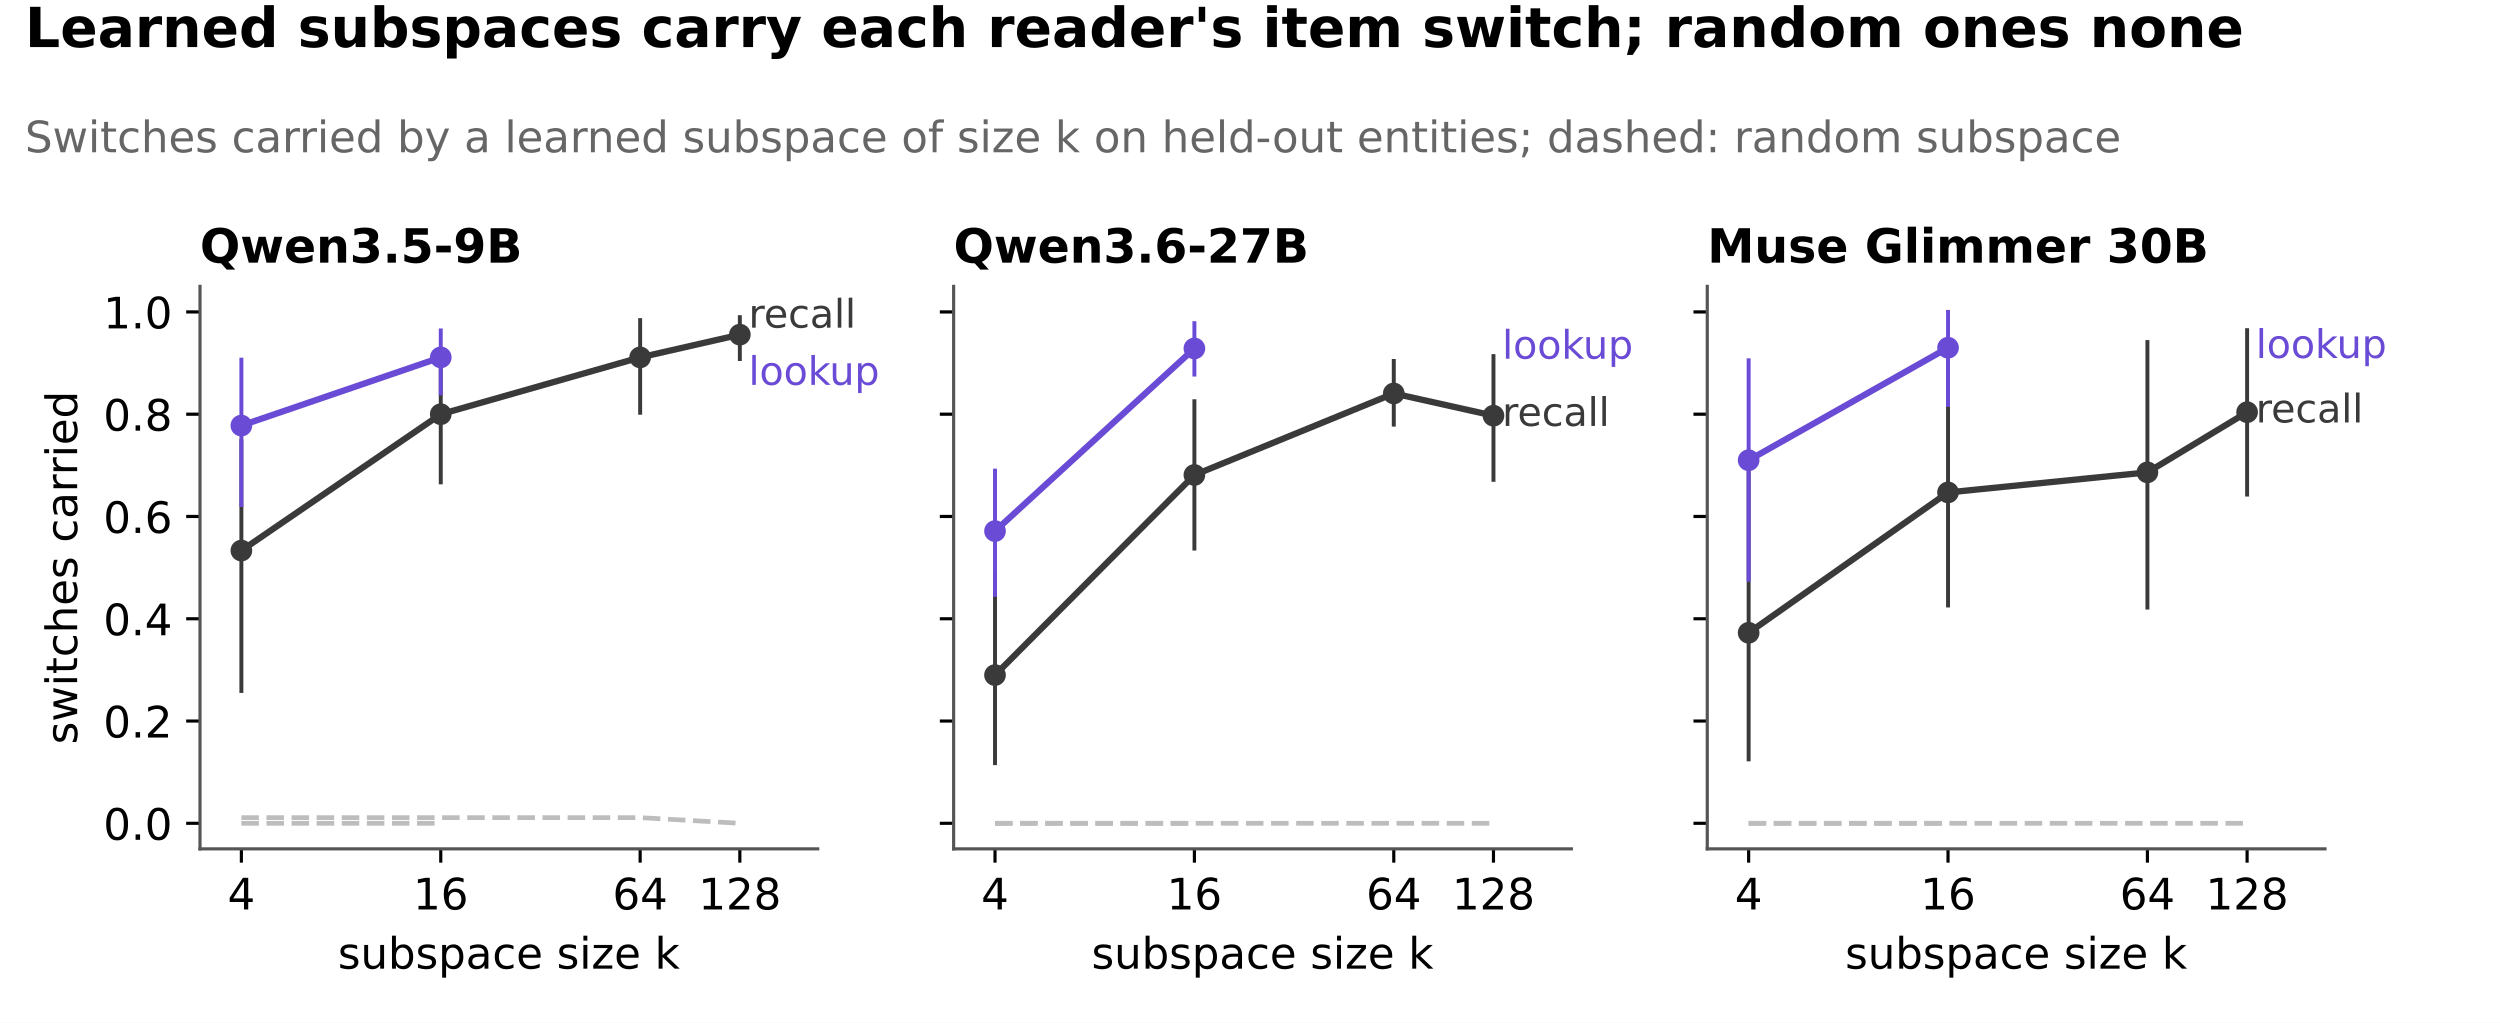
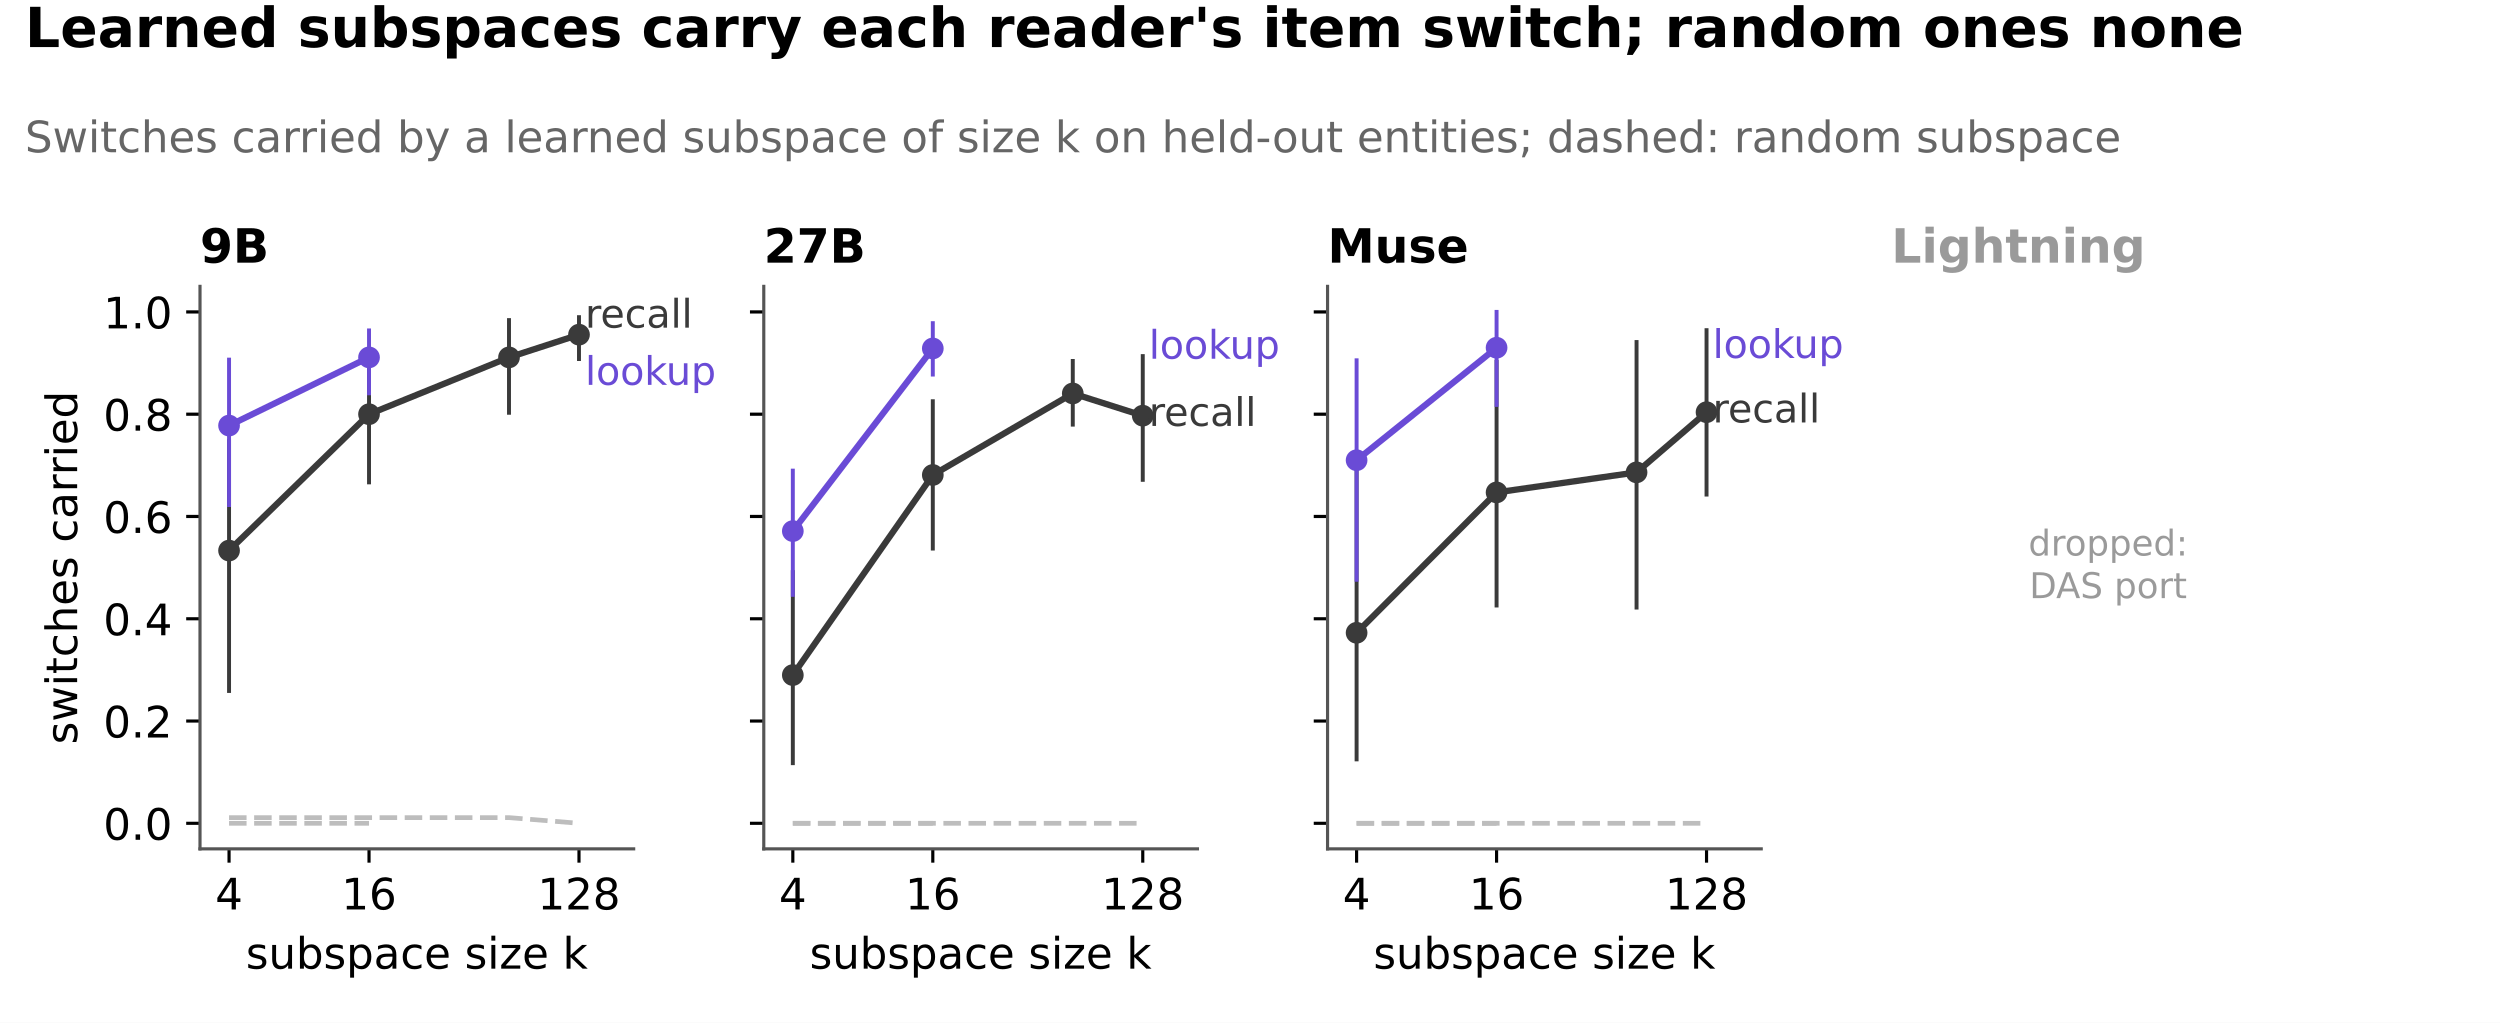
<svg xmlns="http://www.w3.org/2000/svg" xmlns:xlink="http://www.w3.org/1999/xlink" width="633.6pt" height="259.2pt" viewBox="0 0 633.6 259.2" version="1.1">
  <defs>
    <style type="text/css">*{stroke-linejoin: round; stroke-linecap: butt}</style>
  </defs>
  <g id="figure_1">
    <g id="patch_1">
      <path d="M 0 259.2  L 633.6 259.2  L 633.6 0  L 0 0  z " style="fill: #ffffff" />
    </g>
    <g id="axes_1">
      <g id="patch_2">
-         <path d="M 50.688 215.136  L 207.246 215.136  L 207.246 72.576  L 50.688 72.576  z " style="fill: #ffffff" />
+         <path d="M 50.688 215.136  L 160.598 215.136  L 160.598 72.576  L 50.688 72.576  z " style="fill: #ffffff" />
      </g>
      <g id="matplotlib.axis_1">
        <g id="xtick_1">
          <g id="line2d_1">
            <defs>
-               <path id="mfe57efb7b5" d="M 0 0  L 0 3.5  " style="stroke: #000000; stroke-width: 0.8" />
+               <path id="ma6abe48520" d="M 0 0  L 0 3.5  " style="stroke: #000000; stroke-width: 0.8" />
            </defs>
            <g>
-               <use xlink:href="#mfe57efb7b5" x="61.174" y="215.136" style="stroke: #000000; stroke-width: 0.8" />
+               <use xlink:href="#ma6abe48520" x="58.05" y="215.136" style="stroke: #000000; stroke-width: 0.8" />
            </g>
          </g>
          <g id="text_1">
-             <text style="font-size: 11px; font-family: 'DejaVu Sans'; text-anchor: middle" x="61.174" y="230.493" transform="rotate(-0 61.17433 230.4934)">4</text>
+             <text style="font-size: 11px; font-family: 'DejaVu Sans'; text-anchor: middle" x="58.05" y="230.493" transform="rotate(-0 58.04984 230.4934)">4</text>
          </g>
        </g>
        <g id="xtick_2">
          <g id="line2d_2">
            <g>
-               <use xlink:href="#mfe57efb7b5" x="111.706" y="215.136" style="stroke: #000000; stroke-width: 0.8" />
+               <use xlink:href="#ma6abe48520" x="93.525" y="215.136" style="stroke: #000000; stroke-width: 0.8" />
            </g>
          </g>
          <g id="text_2">
-             <text style="font-size: 11px; font-family: 'DejaVu Sans'; text-anchor: middle" x="111.706" y="230.493" transform="rotate(-0 111.7063 230.4934)">16</text>
+             <text style="font-size: 11px; font-family: 'DejaVu Sans'; text-anchor: middle" x="93.525" y="230.493" transform="rotate(-0 93.52536 230.4934)">16</text>
          </g>
        </g>
        <g id="xtick_3">
          <g id="line2d_3">
            <g>
-               <use xlink:href="#mfe57efb7b5" x="162.238" y="215.136" style="stroke: #000000; stroke-width: 0.8" />
+               <use xlink:href="#ma6abe48520" x="146.739" y="215.136" style="stroke: #000000; stroke-width: 0.8" />
            </g>
          </g>
          <g id="text_3">
-             <text style="font-size: 11px; font-family: 'DejaVu Sans'; text-anchor: middle" x="162.238" y="230.493" transform="rotate(-0 162.2383 230.4934)">64</text>
-           </g>
-         </g>
-         <g id="xtick_4">
-           <g id="line2d_4">
-             <g>
-               <use xlink:href="#mfe57efb7b5" x="187.504" y="215.136" style="stroke: #000000; stroke-width: 0.8" />
-             </g>
-           </g>
-           <g id="text_4">
-             <text style="font-size: 11px; font-family: 'DejaVu Sans'; text-anchor: middle" x="187.504" y="230.493" transform="rotate(-0 187.5043 230.4934)">128</text>
-           </g>
-         </g>
-         <g id="text_5">
-           <text style="font-size: 11px; font-family: 'DejaVu Sans'; text-anchor: middle" x="128.967" y="245.494" transform="rotate(-0 128.9671 245.4943)">subspace size k</text>
+             <text style="font-size: 11px; font-family: 'DejaVu Sans'; text-anchor: middle" x="146.739" y="230.493" transform="rotate(-0 146.7386 230.4934)">128</text>
+           </g>
+         </g>
+         <g id="text_4">
+           <text style="font-size: 11px; font-family: 'DejaVu Sans'; text-anchor: middle" x="105.643" y="245.494" transform="rotate(-0 105.6431 245.4943)">subspace size k</text>
        </g>
      </g>
      <g id="matplotlib.axis_2">
        <g id="ytick_1">
+           <g id="line2d_4">
+             <defs>
+               <path id="md27b719a90" d="M 0 0  L -3.5 0  " style="stroke: #000000; stroke-width: 0.8" />
+             </defs>
+             <g>
+               <use xlink:href="#md27b719a90" x="50.688" y="208.656" style="stroke: #000000; stroke-width: 0.8" />
+             </g>
+           </g>
+           <g id="text_5">
+             <text style="font-size: 11px; font-family: 'DejaVu Sans'; text-anchor: end" x="43.688" y="212.835" transform="rotate(-0 43.688 212.8347)">0.0</text>
+           </g>
+         </g>
+         <g id="ytick_2">
          <g id="line2d_5">
-             <defs>
-               <path id="m179143f5a3" d="M 0 0  L -3.5 0  " style="stroke: #000000; stroke-width: 0.8" />
-             </defs>
-             <g>
-               <use xlink:href="#m179143f5a3" x="50.688" y="208.656" style="stroke: #000000; stroke-width: 0.8" />
+             <g>
+               <use xlink:href="#md27b719a90" x="50.688" y="182.736" style="stroke: #000000; stroke-width: 0.8" />
            </g>
          </g>
          <g id="text_6">
-             <text style="font-size: 11px; font-family: 'DejaVu Sans'; text-anchor: end" x="43.688" y="212.835" transform="rotate(-0 43.688 212.8347)">0.0</text>
-           </g>
-         </g>
-         <g id="ytick_2">
+             <text style="font-size: 11px; font-family: 'DejaVu Sans'; text-anchor: end" x="43.688" y="186.915" transform="rotate(-0 43.688 186.9147)">0.2</text>
+           </g>
+         </g>
+         <g id="ytick_3">
          <g id="line2d_6">
            <g>
-               <use xlink:href="#m179143f5a3" x="50.688" y="182.736" style="stroke: #000000; stroke-width: 0.8" />
+               <use xlink:href="#md27b719a90" x="50.688" y="156.816" style="stroke: #000000; stroke-width: 0.8" />
            </g>
          </g>
          <g id="text_7">
-             <text style="font-size: 11px; font-family: 'DejaVu Sans'; text-anchor: end" x="43.688" y="186.915" transform="rotate(-0 43.688 186.9147)">0.2</text>
-           </g>
-         </g>
-         <g id="ytick_3">
+             <text style="font-size: 11px; font-family: 'DejaVu Sans'; text-anchor: end" x="43.688" y="160.995" transform="rotate(-0 43.688 160.9947)">0.4</text>
+           </g>
+         </g>
+         <g id="ytick_4">
          <g id="line2d_7">
            <g>
-               <use xlink:href="#m179143f5a3" x="50.688" y="156.816" style="stroke: #000000; stroke-width: 0.8" />
+               <use xlink:href="#md27b719a90" x="50.688" y="130.896" style="stroke: #000000; stroke-width: 0.8" />
            </g>
          </g>
          <g id="text_8">
-             <text style="font-size: 11px; font-family: 'DejaVu Sans'; text-anchor: end" x="43.688" y="160.995" transform="rotate(-0 43.688 160.9947)">0.4</text>
-           </g>
-         </g>
-         <g id="ytick_4">
+             <text style="font-size: 11px; font-family: 'DejaVu Sans'; text-anchor: end" x="43.688" y="135.075" transform="rotate(-0 43.688 135.0747)">0.6</text>
+           </g>
+         </g>
+         <g id="ytick_5">
          <g id="line2d_8">
            <g>
-               <use xlink:href="#m179143f5a3" x="50.688" y="130.896" style="stroke: #000000; stroke-width: 0.8" />
+               <use xlink:href="#md27b719a90" x="50.688" y="104.976" style="stroke: #000000; stroke-width: 0.8" />
            </g>
          </g>
          <g id="text_9">
-             <text style="font-size: 11px; font-family: 'DejaVu Sans'; text-anchor: end" x="43.688" y="135.075" transform="rotate(-0 43.688 135.0747)">0.6</text>
-           </g>
-         </g>
-         <g id="ytick_5">
+             <text style="font-size: 11px; font-family: 'DejaVu Sans'; text-anchor: end" x="43.688" y="109.155" transform="rotate(-0 43.688 109.1547)">0.8</text>
+           </g>
+         </g>
+         <g id="ytick_6">
          <g id="line2d_9">
            <g>
-               <use xlink:href="#m179143f5a3" x="50.688" y="104.976" style="stroke: #000000; stroke-width: 0.8" />
+               <use xlink:href="#md27b719a90" x="50.688" y="79.056" style="stroke: #000000; stroke-width: 0.8" />
            </g>
          </g>
          <g id="text_10">
-             <text style="font-size: 11px; font-family: 'DejaVu Sans'; text-anchor: end" x="43.688" y="109.155" transform="rotate(-0 43.688 109.1547)">0.8</text>
-           </g>
-         </g>
-         <g id="ytick_6">
-           <g id="line2d_10">
-             <g>
-               <use xlink:href="#m179143f5a3" x="50.688" y="79.056" style="stroke: #000000; stroke-width: 0.8" />
-             </g>
-           </g>
-           <g id="text_11">
            <text style="font-size: 11px; font-family: 'DejaVu Sans'; text-anchor: end" x="43.688" y="83.235" transform="rotate(-0 43.688 83.23471)">1.0</text>
          </g>
        </g>
-         <g id="text_12">
+         <g id="text_11">
          <text style="font-size: 11px; font-family: 'DejaVu Sans'; text-anchor: middle" x="19.552" y="143.856" transform="rotate(-90 19.55198 143.856)">switches carried</text>
        </g>
      </g>
+       <g id="line2d_10">
+         <path d="M 58.05 139.536  L 93.525 104.976  L 129.001 90.576  L 146.739 84.816  " clip-path="url(#pdd5672d0f5)" style="fill: none; stroke: #3a3a3a; stroke-width: 1.6; stroke-linecap: square" />
+         <defs>
+           <path id="m9fb3c36f56" d="M 0 2.25  C 0.597 2.25 1.169 2.013 1.591 1.591  C 2.013 1.169 2.25 0.597 2.25 0  C 2.25 -0.597 2.013 -1.169 1.591 -1.591  C 1.169 -2.013 0.597 -2.25 0 -2.25  C -0.597 -2.25 -1.169 -2.013 -1.591 -1.591  C -2.013 -1.169 -2.25 -0.597 -2.25 0  C -2.25 0.597 -2.013 1.169 -1.591 1.591  C -1.169 2.013 -0.597 2.25 0 2.25  z " style="stroke: #3a3a3a" />
+         </defs>
+         <g clip-path="url(#pdd5672d0f5)">
+           <use xlink:href="#m9fb3c36f56" x="58.05" y="139.536" style="fill: #3a3a3a; stroke: #3a3a3a" />
+           <use xlink:href="#m9fb3c36f56" x="93.525" y="104.976" style="fill: #3a3a3a; stroke: #3a3a3a" />
+           <use xlink:href="#m9fb3c36f56" x="129.001" y="90.576" style="fill: #3a3a3a; stroke: #3a3a3a" />
+           <use xlink:href="#m9fb3c36f56" x="146.739" y="84.816" style="fill: #3a3a3a; stroke: #3a3a3a" />
+         </g>
+       </g>
      <g id="line2d_11">
-         <path d="M 61.174 139.536  L 111.706 104.976  L 162.238 90.576  L 187.504 84.816  " clip-path="url(#pd920f18c3f)" style="fill: none; stroke: #3a3a3a; stroke-width: 1.6; stroke-linecap: square" />
+         <path d="M 58.05 175.112  L 58.05 111.828  " clip-path="url(#pdd5672d0f5)" style="fill: none; stroke: #3a3a3a; stroke-linecap: square" />
+       </g>
+       <g id="line2d_12">
+         <path d="M 93.525 122.256  L 93.525 93.194  " clip-path="url(#pdd5672d0f5)" style="fill: none; stroke: #3a3a3a; stroke-linecap: square" />
+       </g>
+       <g id="line2d_13">
+         <path d="M 129.001 104.611  L 129.001 81.13  " clip-path="url(#pdd5672d0f5)" style="fill: none; stroke: #3a3a3a; stroke-linecap: square" />
+       </g>
+       <g id="line2d_14">
+         <path d="M 146.739 90.993  L 146.739 80.392  " clip-path="url(#pdd5672d0f5)" style="fill: none; stroke: #3a3a3a; stroke-linecap: square" />
+       </g>
+       <g id="line2d_15">
+         <path d="M 58.05 207.216  L 93.525 207.216  L 129.001 207.216  L 146.739 208.656  " clip-path="url(#pdd5672d0f5)" style="fill: none; stroke-dasharray: 4.44,1.92; stroke-dashoffset: 0; stroke: #bdbdbd; stroke-width: 1.2" />
+       </g>
+       <g id="line2d_16">
+         <path d="M 58.05 107.856  L 93.525 90.576  " clip-path="url(#pdd5672d0f5)" style="fill: none; stroke: #6a4bd6; stroke-width: 1.6; stroke-linecap: square" />
        <defs>
-           <path id="m93b9454c66" d="M 0 2.25  C 0.597 2.25 1.169 2.013 1.591 1.591  C 2.013 1.169 2.25 0.597 2.25 0  C 2.25 -0.597 2.013 -1.169 1.591 -1.591  C 1.169 -2.013 0.597 -2.25 0 -2.25  C -0.597 -2.25 -1.169 -2.013 -1.591 -1.591  C -2.013 -1.169 -2.25 -0.597 -2.25 0  C -2.25 0.597 -2.013 1.169 -1.591 1.591  C -1.169 2.013 -0.597 2.25 0 2.25  z " style="stroke: #3a3a3a" />
+           <path id="m1b25533b3e" d="M 0 2.25  C 0.597 2.25 1.169 2.013 1.591 1.591  C 2.013 1.169 2.25 0.597 2.25 0  C 2.25 -0.597 2.013 -1.169 1.591 -1.591  C 1.169 -2.013 0.597 -2.25 0 -2.25  C -0.597 -2.25 -1.169 -2.013 -1.591 -1.591  C -2.013 -1.169 -2.25 -0.597 -2.25 0  C -2.25 0.597 -2.013 1.169 -1.591 1.591  C -1.169 2.013 -0.597 2.25 0 2.25  z " style="stroke: #6a4bd6" />
        </defs>
-         <g clip-path="url(#pd920f18c3f)">
-           <use xlink:href="#m93b9454c66" x="61.174" y="139.536" style="fill: #3a3a3a; stroke: #3a3a3a" />
-           <use xlink:href="#m93b9454c66" x="111.706" y="104.976" style="fill: #3a3a3a; stroke: #3a3a3a" />
-           <use xlink:href="#m93b9454c66" x="162.238" y="90.576" style="fill: #3a3a3a; stroke: #3a3a3a" />
-           <use xlink:href="#m93b9454c66" x="187.504" y="84.816" style="fill: #3a3a3a; stroke: #3a3a3a" />
-         </g>
-       </g>
-       <g id="line2d_12">
-         <path d="M 61.174 175.112  L 61.174 111.828  " clip-path="url(#pd920f18c3f)" style="fill: none; stroke: #3a3a3a; stroke-linecap: square" />
-       </g>
-       <g id="line2d_13">
-         <path d="M 111.706 122.256  L 111.706 93.194  " clip-path="url(#pd920f18c3f)" style="fill: none; stroke: #3a3a3a; stroke-linecap: square" />
-       </g>
-       <g id="line2d_14">
-         <path d="M 162.238 104.611  L 162.238 81.13  " clip-path="url(#pd920f18c3f)" style="fill: none; stroke: #3a3a3a; stroke-linecap: square" />
-       </g>
-       <g id="line2d_15">
-         <path d="M 187.504 90.993  L 187.504 80.392  " clip-path="url(#pd920f18c3f)" style="fill: none; stroke: #3a3a3a; stroke-linecap: square" />
-       </g>
-       <g id="line2d_16">
-         <path d="M 61.174 207.216  L 111.706 207.216  L 162.238 207.216  L 187.504 208.656  " clip-path="url(#pd920f18c3f)" style="fill: none; stroke-dasharray: 4.44,1.92; stroke-dashoffset: 0; stroke: #bdbdbd; stroke-width: 1.2" />
+         <g clip-path="url(#pdd5672d0f5)">
+           <use xlink:href="#m1b25533b3e" x="58.05" y="107.856" style="fill: #6a4bd6; stroke: #6a4bd6" />
+           <use xlink:href="#m1b25533b3e" x="93.525" y="90.576" style="fill: #6a4bd6; stroke: #6a4bd6" />
+         </g>
      </g>
      <g id="line2d_17">
-         <path d="M 61.174 107.856  L 111.706 90.576  " clip-path="url(#pd920f18c3f)" style="fill: none; stroke: #6a4bd6; stroke-width: 1.6; stroke-linecap: square" />
-         <defs>
-           <path id="m4bb404f3b0" d="M 0 2.25  C 0.597 2.25 1.169 2.013 1.591 1.591  C 2.013 1.169 2.25 0.597 2.25 0  C 2.25 -0.597 2.013 -1.169 1.591 -1.591  C 1.169 -2.013 0.597 -2.25 0 -2.25  C -0.597 -2.25 -1.169 -2.013 -1.591 -1.591  C -2.013 -1.169 -2.25 -0.597 -2.25 0  C -2.25 0.597 -2.013 1.169 -1.591 1.591  C -1.169 2.013 -0.597 2.25 0 2.25  z " style="stroke: #6a4bd6" />
-         </defs>
-         <g clip-path="url(#pd920f18c3f)">
-           <use xlink:href="#m4bb404f3b0" x="61.174" y="107.856" style="fill: #6a4bd6; stroke: #6a4bd6" />
-           <use xlink:href="#m4bb404f3b0" x="111.706" y="90.576" style="fill: #6a4bd6; stroke: #6a4bd6" />
-         </g>
+         <path d="M 58.05 127.987  L 58.05 91.152  " clip-path="url(#pdd5672d0f5)" style="fill: none; stroke: #6a4bd6; stroke-linecap: square" />
      </g>
      <g id="line2d_18">
-         <path d="M 61.174 127.987  L 61.174 91.152  " clip-path="url(#pd920f18c3f)" style="fill: none; stroke: #6a4bd6; stroke-linecap: square" />
+         <path d="M 93.525 99.675  L 93.525 83.74  " clip-path="url(#pdd5672d0f5)" style="fill: none; stroke: #6a4bd6; stroke-linecap: square" />
      </g>
      <g id="line2d_19">
-         <path d="M 111.706 99.675  L 111.706 83.74  " clip-path="url(#pd920f18c3f)" style="fill: none; stroke: #6a4bd6; stroke-linecap: square" />
-       </g>
-       <g id="line2d_20">
-         <path d="M 61.174 208.656  L 111.706 208.656  " clip-path="url(#pd920f18c3f)" style="fill: none; stroke-dasharray: 4.44,1.92; stroke-dashoffset: 0; stroke: #bdbdbd; stroke-width: 1.2" />
+         <path d="M 58.05 208.656  L 93.525 208.656  " clip-path="url(#pdd5672d0f5)" style="fill: none; stroke-dasharray: 4.44,1.92; stroke-dashoffset: 0; stroke: #bdbdbd; stroke-width: 1.2" />
      </g>
      <g id="patch_3">
        <path d="M 50.688 215.136  L 50.688 72.576  " style="fill: none; stroke: #555555; stroke-width: 0.8; stroke-linejoin: miter; stroke-linecap: square" />
      </g>
      <g id="patch_4">
-         <path d="M 50.688 215.136  L 207.246 215.136  " style="fill: none; stroke: #555555; stroke-width: 0.8; stroke-linejoin: miter; stroke-linecap: square" />
+         <path d="M 50.688 215.136  L 160.598 215.136  " style="fill: none; stroke: #555555; stroke-width: 0.8; stroke-linejoin: miter; stroke-linecap: square" />
+       </g>
+       <g id="text_12">
+         <text style="font-weight: 700; font-size: 12px; font-family: 'DejaVu Sans'; text-anchor: start" x="50.688" y="66.576" transform="rotate(-0 50.688 66.576)">9B</text>
      </g>
      <g id="text_13">
-         <text style="font-weight: 700; font-size: 12px; font-family: 'DejaVu Sans'; text-anchor: start" x="50.688" y="66.576" transform="rotate(-0 50.688 66.576)">Qwen3.5-9B</text>
+         <text style="font-size: 10px; font-family: 'DejaVu Sans'; text-anchor: start; fill: #3a3a3a" x="148.29" y="83.044" transform="rotate(-0 148.29 83.04405)">recall</text>
      </g>
      <g id="text_14">
-         <text style="font-size: 10px; font-family: 'DejaVu Sans'; text-anchor: start; fill: #3a3a3a" x="189.714" y="83.044" transform="rotate(-0 189.7141 83.04405)">recall</text>
-       </g>
-       <g id="text_15">
-         <text style="font-size: 10px; font-family: 'DejaVu Sans'; text-anchor: start; fill: #6a4bd6" x="189.714" y="97.544" transform="rotate(-0 189.7141 97.54405)">lookup</text>
+         <text style="font-size: 10px; font-family: 'DejaVu Sans'; text-anchor: start; fill: #6a4bd6" x="148.29" y="97.544" transform="rotate(-0 148.29 97.54405)">lookup</text>
      </g>
    </g>
    <g id="axes_2">
      <g id="patch_5">
-         <path d="M 241.689 215.136  L 398.247 215.136  L 398.247 72.576  L 241.689 72.576  z " style="fill: #ffffff" />
+         <path d="M 193.571 215.136  L 303.481 215.136  L 303.481 72.576  L 193.571 72.576  z " style="fill: #ffffff" />
      </g>
      <g id="matplotlib.axis_3">
+         <g id="xtick_4">
+           <g id="line2d_20">
+             <g>
+               <use xlink:href="#ma6abe48520" x="200.933" y="215.136" style="stroke: #000000; stroke-width: 0.8" />
+             </g>
+           </g>
+           <g id="text_15">
+             <text style="font-size: 11px; font-family: 'DejaVu Sans'; text-anchor: middle" x="200.933" y="230.493" transform="rotate(-0 200.9331 230.4934)">4</text>
+           </g>
+         </g>
        <g id="xtick_5">
          <g id="line2d_21">
            <g>
-               <use xlink:href="#mfe57efb7b5" x="252.175" y="215.136" style="stroke: #000000; stroke-width: 0.8" />
+               <use xlink:href="#ma6abe48520" x="236.409" y="215.136" style="stroke: #000000; stroke-width: 0.8" />
            </g>
          </g>
          <g id="text_16">
-             <text style="font-size: 11px; font-family: 'DejaVu Sans'; text-anchor: middle" x="252.175" y="230.493" transform="rotate(-0 252.1753 230.4934)">4</text>
+             <text style="font-size: 11px; font-family: 'DejaVu Sans'; text-anchor: middle" x="236.409" y="230.493" transform="rotate(-0 236.4086 230.4934)">16</text>
          </g>
        </g>
        <g id="xtick_6">
          <g id="line2d_22">
            <g>
-               <use xlink:href="#mfe57efb7b5" x="302.707" y="215.136" style="stroke: #000000; stroke-width: 0.8" />
+               <use xlink:href="#ma6abe48520" x="289.622" y="215.136" style="stroke: #000000; stroke-width: 0.8" />
            </g>
          </g>
          <g id="text_17">
-             <text style="font-size: 11px; font-family: 'DejaVu Sans'; text-anchor: middle" x="302.707" y="230.493" transform="rotate(-0 302.7073 230.4934)">16</text>
-           </g>
-         </g>
-         <g id="xtick_7">
-           <g id="line2d_23">
-             <g>
-               <use xlink:href="#mfe57efb7b5" x="353.239" y="215.136" style="stroke: #000000; stroke-width: 0.8" />
-             </g>
-           </g>
-           <g id="text_18">
-             <text style="font-size: 11px; font-family: 'DejaVu Sans'; text-anchor: middle" x="353.239" y="230.493" transform="rotate(-0 353.2392 230.4934)">64</text>
-           </g>
-         </g>
-         <g id="xtick_8">
-           <g id="line2d_24">
-             <g>
-               <use xlink:href="#mfe57efb7b5" x="378.505" y="215.136" style="stroke: #000000; stroke-width: 0.8" />
-             </g>
-           </g>
-           <g id="text_19">
-             <text style="font-size: 11px; font-family: 'DejaVu Sans'; text-anchor: middle" x="378.505" y="230.493" transform="rotate(-0 378.5052 230.4934)">128</text>
-           </g>
-         </g>
-         <g id="text_20">
-           <text style="font-size: 11px; font-family: 'DejaVu Sans'; text-anchor: middle" x="319.968" y="245.494" transform="rotate(-0 319.968 245.4943)">subspace size k</text>
+             <text style="font-size: 11px; font-family: 'DejaVu Sans'; text-anchor: middle" x="289.622" y="230.493" transform="rotate(-0 289.6219 230.4934)">128</text>
+           </g>
+         </g>
+         <g id="text_18">
+           <text style="font-size: 11px; font-family: 'DejaVu Sans'; text-anchor: middle" x="248.526" y="245.494" transform="rotate(-0 248.5264 245.4943)">subspace size k</text>
        </g>
      </g>
      <g id="matplotlib.axis_4">
        <g id="ytick_7">
+           <g id="line2d_23">
+             <g>
+               <use xlink:href="#md27b719a90" x="193.571" y="208.656" style="stroke: #000000; stroke-width: 0.8" />
+             </g>
+           </g>
+         </g>
+         <g id="ytick_8">
+           <g id="line2d_24">
+             <g>
+               <use xlink:href="#md27b719a90" x="193.571" y="182.736" style="stroke: #000000; stroke-width: 0.8" />
+             </g>
+           </g>
+         </g>
+         <g id="ytick_9">
          <g id="line2d_25">
            <g>
-               <use xlink:href="#m179143f5a3" x="241.689" y="208.656" style="stroke: #000000; stroke-width: 0.8" />
-             </g>
-           </g>
-         </g>
-         <g id="ytick_8">
+               <use xlink:href="#md27b719a90" x="193.571" y="156.816" style="stroke: #000000; stroke-width: 0.8" />
+             </g>
+           </g>
+         </g>
+         <g id="ytick_10">
          <g id="line2d_26">
            <g>
-               <use xlink:href="#m179143f5a3" x="241.689" y="182.736" style="stroke: #000000; stroke-width: 0.8" />
-             </g>
-           </g>
-         </g>
-         <g id="ytick_9">
+               <use xlink:href="#md27b719a90" x="193.571" y="130.896" style="stroke: #000000; stroke-width: 0.8" />
+             </g>
+           </g>
+         </g>
+         <g id="ytick_11">
          <g id="line2d_27">
            <g>
-               <use xlink:href="#m179143f5a3" x="241.689" y="156.816" style="stroke: #000000; stroke-width: 0.8" />
-             </g>
-           </g>
-         </g>
-         <g id="ytick_10">
+               <use xlink:href="#md27b719a90" x="193.571" y="104.976" style="stroke: #000000; stroke-width: 0.8" />
+             </g>
+           </g>
+         </g>
+         <g id="ytick_12">
          <g id="line2d_28">
            <g>
-               <use xlink:href="#m179143f5a3" x="241.689" y="130.896" style="stroke: #000000; stroke-width: 0.8" />
-             </g>
-           </g>
-         </g>
-         <g id="ytick_11">
-           <g id="line2d_29">
-             <g>
-               <use xlink:href="#m179143f5a3" x="241.689" y="104.976" style="stroke: #000000; stroke-width: 0.8" />
-             </g>
-           </g>
-         </g>
-         <g id="ytick_12">
-           <g id="line2d_30">
-             <g>
-               <use xlink:href="#m179143f5a3" x="241.689" y="79.056" style="stroke: #000000; stroke-width: 0.8" />
-             </g>
-           </g>
-         </g>
+               <use xlink:href="#md27b719a90" x="193.571" y="79.056" style="stroke: #000000; stroke-width: 0.8" />
+             </g>
+           </g>
+         </g>
+       </g>
+       <g id="line2d_29">
+         <path d="M 200.933 171.091  L 236.409 120.378  L 271.884 99.717  L 289.622 105.352  " clip-path="url(#p30db9c37ca)" style="fill: none; stroke: #3a3a3a; stroke-width: 1.6; stroke-linecap: square" />
+         <g clip-path="url(#p30db9c37ca)">
+           <use xlink:href="#m9fb3c36f56" x="200.933" y="171.091" style="fill: #3a3a3a; stroke: #3a3a3a" />
+           <use xlink:href="#m9fb3c36f56" x="236.409" y="120.378" style="fill: #3a3a3a; stroke: #3a3a3a" />
+           <use xlink:href="#m9fb3c36f56" x="271.884" y="99.717" style="fill: #3a3a3a; stroke: #3a3a3a" />
+           <use xlink:href="#m9fb3c36f56" x="289.622" y="105.352" style="fill: #3a3a3a; stroke: #3a3a3a" />
+         </g>
+       </g>
+       <g id="line2d_30">
+         <path d="M 200.933 193.409  L 200.933 144.993  " clip-path="url(#p30db9c37ca)" style="fill: none; stroke: #3a3a3a; stroke-linecap: square" />
      </g>
      <g id="line2d_31">
-         <path d="M 252.175 171.091  L 302.707 120.378  L 353.239 99.717  L 378.505 105.352  " clip-path="url(#p077a985b78)" style="fill: none; stroke: #3a3a3a; stroke-width: 1.6; stroke-linecap: square" />
-         <g clip-path="url(#p077a985b78)">
-           <use xlink:href="#m93b9454c66" x="252.175" y="171.091" style="fill: #3a3a3a; stroke: #3a3a3a" />
-           <use xlink:href="#m93b9454c66" x="302.707" y="120.378" style="fill: #3a3a3a; stroke: #3a3a3a" />
-           <use xlink:href="#m93b9454c66" x="353.239" y="99.717" style="fill: #3a3a3a; stroke: #3a3a3a" />
-           <use xlink:href="#m93b9454c66" x="378.505" y="105.352" style="fill: #3a3a3a; stroke: #3a3a3a" />
-         </g>
+         <path d="M 236.409 139.02  L 236.409 101.685  " clip-path="url(#p30db9c37ca)" style="fill: none; stroke: #3a3a3a; stroke-linecap: square" />
      </g>
      <g id="line2d_32">
-         <path d="M 252.175 193.409  L 252.175 144.993  " clip-path="url(#p077a985b78)" style="fill: none; stroke: #3a3a3a; stroke-linecap: square" />
+         <path d="M 271.884 107.612  L 271.884 91.483  " clip-path="url(#p30db9c37ca)" style="fill: none; stroke: #3a3a3a; stroke-linecap: square" />
      </g>
      <g id="line2d_33">
-         <path d="M 302.707 139.02  L 302.707 101.685  " clip-path="url(#p077a985b78)" style="fill: none; stroke: #3a3a3a; stroke-linecap: square" />
+         <path d="M 289.622 121.611  L 289.622 90.256  " clip-path="url(#p30db9c37ca)" style="fill: none; stroke: #3a3a3a; stroke-linecap: square" />
      </g>
      <g id="line2d_34">
-         <path d="M 353.239 107.612  L 353.239 91.483  " clip-path="url(#p077a985b78)" style="fill: none; stroke: #3a3a3a; stroke-linecap: square" />
+         <path d="M 200.933 208.656  L 236.409 208.656  L 271.884 208.656  L 289.622 208.656  " clip-path="url(#p30db9c37ca)" style="fill: none; stroke-dasharray: 4.44,1.92; stroke-dashoffset: 0; stroke: #bdbdbd; stroke-width: 1.2" />
      </g>
      <g id="line2d_35">
-         <path d="M 378.505 121.611  L 378.505 90.256  " clip-path="url(#p077a985b78)" style="fill: none; stroke: #3a3a3a; stroke-linecap: square" />
+         <path d="M 200.933 134.599  L 236.409 88.313  " clip-path="url(#p30db9c37ca)" style="fill: none; stroke: #6a4bd6; stroke-width: 1.6; stroke-linecap: square" />
+         <g clip-path="url(#p30db9c37ca)">
+           <use xlink:href="#m1b25533b3e" x="200.933" y="134.599" style="fill: #6a4bd6; stroke: #6a4bd6" />
+           <use xlink:href="#m1b25533b3e" x="236.409" y="88.313" style="fill: #6a4bd6; stroke: #6a4bd6" />
+         </g>
      </g>
      <g id="line2d_36">
-         <path d="M 252.175 208.656  L 302.707 208.656  L 353.239 208.656  L 378.505 208.656  " clip-path="url(#p077a985b78)" style="fill: none; stroke-dasharray: 4.44,1.92; stroke-dashoffset: 0; stroke: #bdbdbd; stroke-width: 1.2" />
+         <path d="M 200.933 150.75  L 200.933 119.277  " clip-path="url(#p30db9c37ca)" style="fill: none; stroke: #6a4bd6; stroke-linecap: square" />
      </g>
      <g id="line2d_37">
-         <path d="M 252.175 134.599  L 302.707 88.313  " clip-path="url(#p077a985b78)" style="fill: none; stroke: #6a4bd6; stroke-width: 1.6; stroke-linecap: square" />
-         <g clip-path="url(#p077a985b78)">
-           <use xlink:href="#m4bb404f3b0" x="252.175" y="134.599" style="fill: #6a4bd6; stroke: #6a4bd6" />
-           <use xlink:href="#m4bb404f3b0" x="302.707" y="88.313" style="fill: #6a4bd6; stroke: #6a4bd6" />
-         </g>
+         <path d="M 236.409 94.925  L 236.409 81.904  " clip-path="url(#p30db9c37ca)" style="fill: none; stroke: #6a4bd6; stroke-linecap: square" />
      </g>
      <g id="line2d_38">
-         <path d="M 252.175 150.75  L 252.175 119.277  " clip-path="url(#p077a985b78)" style="fill: none; stroke: #6a4bd6; stroke-linecap: square" />
-       </g>
-       <g id="line2d_39">
-         <path d="M 302.707 94.925  L 302.707 81.904  " clip-path="url(#p077a985b78)" style="fill: none; stroke: #6a4bd6; stroke-linecap: square" />
-       </g>
-       <g id="line2d_40">
-         <path d="M 252.175 208.656  L 302.707 208.656  " clip-path="url(#p077a985b78)" style="fill: none; stroke-dasharray: 4.44,1.92; stroke-dashoffset: 0; stroke: #bdbdbd; stroke-width: 1.2" />
+         <path d="M 200.933 208.656  L 236.409 208.656  " clip-path="url(#p30db9c37ca)" style="fill: none; stroke-dasharray: 4.44,1.92; stroke-dashoffset: 0; stroke: #bdbdbd; stroke-width: 1.2" />
      </g>
      <g id="patch_6">
-         <path d="M 241.689 215.136  L 241.689 72.576  " style="fill: none; stroke: #555555; stroke-width: 0.8; stroke-linejoin: miter; stroke-linecap: square" />
+         <path d="M 193.571 215.136  L 193.571 72.576  " style="fill: none; stroke: #555555; stroke-width: 0.8; stroke-linejoin: miter; stroke-linecap: square" />
      </g>
      <g id="patch_7">
-         <path d="M 241.689 215.136  L 398.247 215.136  " style="fill: none; stroke: #555555; stroke-width: 0.8; stroke-linejoin: miter; stroke-linecap: square" />
+         <path d="M 193.571 215.136  L 303.481 215.136  " style="fill: none; stroke: #555555; stroke-width: 0.8; stroke-linejoin: miter; stroke-linecap: square" />
+       </g>
+       <g id="text_19">
+         <text style="font-weight: 700; font-size: 12px; font-family: 'DejaVu Sans'; text-anchor: start" x="193.571" y="66.576" transform="rotate(-0 193.5713 66.576)">27B</text>
+       </g>
+       <g id="text_20">
+         <text style="font-size: 10px; font-family: 'DejaVu Sans'; text-anchor: start; fill: #3a3a3a" x="291.173" y="107.95" transform="rotate(-0 291.1733 107.9497)">recall</text>
      </g>
      <g id="text_21">
-         <text style="font-weight: 700; font-size: 12px; font-family: 'DejaVu Sans'; text-anchor: start" x="241.689" y="66.576" transform="rotate(-0 241.6889 66.576)">Qwen3.6-27B</text>
-       </g>
-       <g id="text_22">
-         <text style="font-size: 10px; font-family: 'DejaVu Sans'; text-anchor: start; fill: #3a3a3a" x="380.715" y="107.95" transform="rotate(-0 380.7151 107.9497)">recall</text>
-       </g>
-       <g id="text_23">
-         <text style="font-size: 10px; font-family: 'DejaVu Sans'; text-anchor: start; fill: #6a4bd6" x="380.715" y="90.911" transform="rotate(-0 380.7151 90.91119)">lookup</text>
+         <text style="font-size: 10px; font-family: 'DejaVu Sans'; text-anchor: start; fill: #6a4bd6" x="291.173" y="90.911" transform="rotate(-0 291.1733 90.91119)">lookup</text>
      </g>
    </g>
    <g id="axes_3">
      <g id="patch_8">
-         <path d="M 432.69 215.136  L 589.248 215.136  L 589.248 72.576  L 432.69 72.576  z " style="fill: #ffffff" />
+         <path d="M 336.455 215.136  L 446.365 215.136  L 446.365 72.576  L 336.455 72.576  z " style="fill: #ffffff" />
      </g>
      <g id="matplotlib.axis_5">
+         <g id="xtick_7">
+           <g id="line2d_39">
+             <g>
+               <use xlink:href="#ma6abe48520" x="343.816" y="215.136" style="stroke: #000000; stroke-width: 0.8" />
+             </g>
+           </g>
+           <g id="text_22">
+             <text style="font-size: 11px; font-family: 'DejaVu Sans'; text-anchor: middle" x="343.816" y="230.493" transform="rotate(-0 343.8164 230.4934)">4</text>
+           </g>
+         </g>
+         <g id="xtick_8">
+           <g id="line2d_40">
+             <g>
+               <use xlink:href="#ma6abe48520" x="379.292" y="215.136" style="stroke: #000000; stroke-width: 0.8" />
+             </g>
+           </g>
+           <g id="text_23">
+             <text style="font-size: 11px; font-family: 'DejaVu Sans'; text-anchor: middle" x="379.292" y="230.493" transform="rotate(-0 379.2919 230.4934)">16</text>
+           </g>
+         </g>
        <g id="xtick_9">
          <g id="line2d_41">
            <g>
-               <use xlink:href="#mfe57efb7b5" x="443.176" y="215.136" style="stroke: #000000; stroke-width: 0.8" />
+               <use xlink:href="#ma6abe48520" x="432.505" y="215.136" style="stroke: #000000; stroke-width: 0.8" />
            </g>
          </g>
          <g id="text_24">
-             <text style="font-size: 11px; font-family: 'DejaVu Sans'; text-anchor: middle" x="443.176" y="230.493" transform="rotate(-0 443.1762 230.4934)">4</text>
-           </g>
-         </g>
-         <g id="xtick_10">
-           <g id="line2d_42">
-             <g>
-               <use xlink:href="#mfe57efb7b5" x="493.708" y="215.136" style="stroke: #000000; stroke-width: 0.8" />
-             </g>
-           </g>
-           <g id="text_25">
-             <text style="font-size: 11px; font-family: 'DejaVu Sans'; text-anchor: middle" x="493.708" y="230.493" transform="rotate(-0 493.7082 230.4934)">16</text>
-           </g>
-         </g>
-         <g id="xtick_11">
-           <g id="line2d_43">
-             <g>
-               <use xlink:href="#mfe57efb7b5" x="544.24" y="215.136" style="stroke: #000000; stroke-width: 0.8" />
-             </g>
-           </g>
-           <g id="text_26">
-             <text style="font-size: 11px; font-family: 'DejaVu Sans'; text-anchor: middle" x="544.24" y="230.493" transform="rotate(-0 544.2402 230.4934)">64</text>
-           </g>
-         </g>
-         <g id="xtick_12">
-           <g id="line2d_44">
-             <g>
-               <use xlink:href="#mfe57efb7b5" x="569.506" y="215.136" style="stroke: #000000; stroke-width: 0.8" />
-             </g>
-           </g>
-           <g id="text_27">
-             <text style="font-size: 11px; font-family: 'DejaVu Sans'; text-anchor: middle" x="569.506" y="230.493" transform="rotate(-0 569.5062 230.4934)">128</text>
-           </g>
-         </g>
-         <g id="text_28">
-           <text style="font-size: 11px; font-family: 'DejaVu Sans'; text-anchor: middle" x="510.969" y="245.494" transform="rotate(-0 510.9689 245.4943)">subspace size k</text>
+             <text style="font-size: 11px; font-family: 'DejaVu Sans'; text-anchor: middle" x="432.505" y="230.493" transform="rotate(-0 432.5052 230.4934)">128</text>
+           </g>
+         </g>
+         <g id="text_25">
+           <text style="font-size: 11px; font-family: 'DejaVu Sans'; text-anchor: middle" x="391.41" y="245.494" transform="rotate(-0 391.4096 245.4943)">subspace size k</text>
        </g>
      </g>
      <g id="matplotlib.axis_6">
        <g id="ytick_13">
+           <g id="line2d_42">
+             <g>
+               <use xlink:href="#md27b719a90" x="336.455" y="208.656" style="stroke: #000000; stroke-width: 0.8" />
+             </g>
+           </g>
+         </g>
+         <g id="ytick_14">
+           <g id="line2d_43">
+             <g>
+               <use xlink:href="#md27b719a90" x="336.455" y="182.736" style="stroke: #000000; stroke-width: 0.8" />
+             </g>
+           </g>
+         </g>
+         <g id="ytick_15">
+           <g id="line2d_44">
+             <g>
+               <use xlink:href="#md27b719a90" x="336.455" y="156.816" style="stroke: #000000; stroke-width: 0.8" />
+             </g>
+           </g>
+         </g>
+         <g id="ytick_16">
          <g id="line2d_45">
            <g>
-               <use xlink:href="#m179143f5a3" x="432.69" y="208.656" style="stroke: #000000; stroke-width: 0.8" />
-             </g>
-           </g>
-         </g>
-         <g id="ytick_14">
+               <use xlink:href="#md27b719a90" x="336.455" y="130.896" style="stroke: #000000; stroke-width: 0.8" />
+             </g>
+           </g>
+         </g>
+         <g id="ytick_17">
          <g id="line2d_46">
            <g>
-               <use xlink:href="#m179143f5a3" x="432.69" y="182.736" style="stroke: #000000; stroke-width: 0.8" />
-             </g>
-           </g>
-         </g>
-         <g id="ytick_15">
+               <use xlink:href="#md27b719a90" x="336.455" y="104.976" style="stroke: #000000; stroke-width: 0.8" />
+             </g>
+           </g>
+         </g>
+         <g id="ytick_18">
          <g id="line2d_47">
            <g>
-               <use xlink:href="#m179143f5a3" x="432.69" y="156.816" style="stroke: #000000; stroke-width: 0.8" />
-             </g>
-           </g>
-         </g>
-         <g id="ytick_16">
-           <g id="line2d_48">
-             <g>
-               <use xlink:href="#m179143f5a3" x="432.69" y="130.896" style="stroke: #000000; stroke-width: 0.8" />
-             </g>
-           </g>
-         </g>
-         <g id="ytick_17">
-           <g id="line2d_49">
-             <g>
-               <use xlink:href="#m179143f5a3" x="432.69" y="104.976" style="stroke: #000000; stroke-width: 0.8" />
-             </g>
-           </g>
-         </g>
-         <g id="ytick_18">
-           <g id="line2d_50">
-             <g>
-               <use xlink:href="#m179143f5a3" x="432.69" y="79.056" style="stroke: #000000; stroke-width: 0.8" />
-             </g>
-           </g>
-         </g>
+               <use xlink:href="#md27b719a90" x="336.455" y="79.056" style="stroke: #000000; stroke-width: 0.8" />
+             </g>
+           </g>
+         </g>
+       </g>
+       <g id="line2d_48">
+         <path d="M 343.816 160.374  L 379.292 124.797  L 414.767 119.715  L 432.505 104.468  " clip-path="url(#p1c44f4ec2a)" style="fill: none; stroke: #3a3a3a; stroke-width: 1.6; stroke-linecap: square" />
+         <g clip-path="url(#p1c44f4ec2a)">
+           <use xlink:href="#m9fb3c36f56" x="343.816" y="160.374" style="fill: #3a3a3a; stroke: #3a3a3a" />
+           <use xlink:href="#m9fb3c36f56" x="379.292" y="124.797" style="fill: #3a3a3a; stroke: #3a3a3a" />
+           <use xlink:href="#m9fb3c36f56" x="414.767" y="119.715" style="fill: #3a3a3a; stroke: #3a3a3a" />
+           <use xlink:href="#m9fb3c36f56" x="432.505" y="104.468" style="fill: #3a3a3a; stroke: #3a3a3a" />
+         </g>
+       </g>
+       <g id="line2d_49">
+         <path d="M 343.816 192.456  L 343.816 118.933  " clip-path="url(#p1c44f4ec2a)" style="fill: none; stroke: #3a3a3a; stroke-linecap: square" />
+       </g>
+       <g id="line2d_50">
+         <path d="M 379.292 153.456  L 379.292 91.7  " clip-path="url(#p1c44f4ec2a)" style="fill: none; stroke: #3a3a3a; stroke-linecap: square" />
      </g>
      <g id="line2d_51">
-         <path d="M 443.176 160.374  L 493.708 124.797  L 544.24 119.715  L 569.506 104.468  " clip-path="url(#pcc5461bcf0)" style="fill: none; stroke: #3a3a3a; stroke-width: 1.6; stroke-linecap: square" />
-         <g clip-path="url(#pcc5461bcf0)">
-           <use xlink:href="#m93b9454c66" x="443.176" y="160.374" style="fill: #3a3a3a; stroke: #3a3a3a" />
-           <use xlink:href="#m93b9454c66" x="493.708" y="124.797" style="fill: #3a3a3a; stroke: #3a3a3a" />
-           <use xlink:href="#m93b9454c66" x="544.24" y="119.715" style="fill: #3a3a3a; stroke: #3a3a3a" />
-           <use xlink:href="#m93b9454c66" x="569.506" y="104.468" style="fill: #3a3a3a; stroke: #3a3a3a" />
-         </g>
+         <path d="M 414.767 153.981  L 414.767 86.68  " clip-path="url(#p1c44f4ec2a)" style="fill: none; stroke: #3a3a3a; stroke-linecap: square" />
      </g>
      <g id="line2d_52">
-         <path d="M 443.176 192.456  L 443.176 118.933  " clip-path="url(#pcc5461bcf0)" style="fill: none; stroke: #3a3a3a; stroke-linecap: square" />
+         <path d="M 432.505 125.342  L 432.505 83.683  " clip-path="url(#p1c44f4ec2a)" style="fill: none; stroke: #3a3a3a; stroke-linecap: square" />
      </g>
      <g id="line2d_53">
-         <path d="M 493.708 153.456  L 493.708 91.7  " clip-path="url(#pcc5461bcf0)" style="fill: none; stroke: #3a3a3a; stroke-linecap: square" />
+         <path d="M 343.816 208.656  L 379.292 208.656  L 414.767 208.656  L 432.505 208.656  " clip-path="url(#p1c44f4ec2a)" style="fill: none; stroke-dasharray: 4.44,1.92; stroke-dashoffset: 0; stroke: #bdbdbd; stroke-width: 1.2" />
      </g>
      <g id="line2d_54">
-         <path d="M 544.24 153.981  L 544.24 86.68  " clip-path="url(#pcc5461bcf0)" style="fill: none; stroke: #3a3a3a; stroke-linecap: square" />
+         <path d="M 343.816 116.64  L 379.292 88.128  " clip-path="url(#p1c44f4ec2a)" style="fill: none; stroke: #6a4bd6; stroke-width: 1.6; stroke-linecap: square" />
+         <g clip-path="url(#p1c44f4ec2a)">
+           <use xlink:href="#m1b25533b3e" x="343.816" y="116.64" style="fill: #6a4bd6; stroke: #6a4bd6" />
+           <use xlink:href="#m1b25533b3e" x="379.292" y="88.128" style="fill: #6a4bd6; stroke: #6a4bd6" />
+         </g>
      </g>
      <g id="line2d_55">
-         <path d="M 569.506 125.342  L 569.506 83.683  " clip-path="url(#pcc5461bcf0)" style="fill: none; stroke: #3a3a3a; stroke-linecap: square" />
+         <path d="M 343.816 146.942  L 343.816 91.315  " clip-path="url(#p1c44f4ec2a)" style="fill: none; stroke: #6a4bd6; stroke-linecap: square" />
      </g>
      <g id="line2d_56">
-         <path d="M 443.176 208.656  L 493.708 208.656  L 544.24 208.656  L 569.506 208.656  " clip-path="url(#pcc5461bcf0)" style="fill: none; stroke-dasharray: 4.44,1.92; stroke-dashoffset: 0; stroke: #bdbdbd; stroke-width: 1.2" />
+         <path d="M 379.292 102.62  L 379.292 79.056  " clip-path="url(#p1c44f4ec2a)" style="fill: none; stroke: #6a4bd6; stroke-linecap: square" />
      </g>
      <g id="line2d_57">
-         <path d="M 443.176 116.64  L 493.708 88.128  " clip-path="url(#pcc5461bcf0)" style="fill: none; stroke: #6a4bd6; stroke-width: 1.6; stroke-linecap: square" />
-         <g clip-path="url(#pcc5461bcf0)">
-           <use xlink:href="#m4bb404f3b0" x="443.176" y="116.64" style="fill: #6a4bd6; stroke: #6a4bd6" />
-           <use xlink:href="#m4bb404f3b0" x="493.708" y="88.128" style="fill: #6a4bd6; stroke: #6a4bd6" />
-         </g>
-       </g>
-       <g id="line2d_58">
-         <path d="M 443.176 146.942  L 443.176 91.315  " clip-path="url(#pcc5461bcf0)" style="fill: none; stroke: #6a4bd6; stroke-linecap: square" />
-       </g>
-       <g id="line2d_59">
-         <path d="M 493.708 102.62  L 493.708 79.056  " clip-path="url(#pcc5461bcf0)" style="fill: none; stroke: #6a4bd6; stroke-linecap: square" />
-       </g>
-       <g id="line2d_60">
-         <path d="M 443.176 208.656  L 493.708 208.656  " clip-path="url(#pcc5461bcf0)" style="fill: none; stroke-dasharray: 4.44,1.92; stroke-dashoffset: 0; stroke: #bdbdbd; stroke-width: 1.2" />
+         <path d="M 343.816 208.656  L 379.292 208.656  " clip-path="url(#p1c44f4ec2a)" style="fill: none; stroke-dasharray: 4.44,1.92; stroke-dashoffset: 0; stroke: #bdbdbd; stroke-width: 1.2" />
      </g>
      <g id="patch_9">
-         <path d="M 432.69 215.136  L 432.69 72.576  " style="fill: none; stroke: #555555; stroke-width: 0.8; stroke-linejoin: miter; stroke-linecap: square" />
+         <path d="M 336.455 215.136  L 336.455 72.576  " style="fill: none; stroke: #555555; stroke-width: 0.8; stroke-linejoin: miter; stroke-linecap: square" />
      </g>
      <g id="patch_10">
-         <path d="M 432.69 215.136  L 589.248 215.136  " style="fill: none; stroke: #555555; stroke-width: 0.8; stroke-linejoin: miter; stroke-linecap: square" />
-       </g>
+         <path d="M 336.455 215.136  L 446.365 215.136  " style="fill: none; stroke: #555555; stroke-width: 0.8; stroke-linejoin: miter; stroke-linecap: square" />
+       </g>
+       <g id="text_26">
+         <text style="font-weight: 700; font-size: 12px; font-family: 'DejaVu Sans'; text-anchor: start" x="336.455" y="66.576" transform="rotate(-0 336.4545 66.576)">Muse</text>
+       </g>
+       <g id="text_27">
+         <text style="font-size: 10px; font-family: 'DejaVu Sans'; text-anchor: start; fill: #3a3a3a" x="434.057" y="107.066" transform="rotate(-0 434.0566 107.0658)">recall</text>
+       </g>
+       <g id="text_28">
+         <text style="font-size: 10px; font-family: 'DejaVu Sans'; text-anchor: start; fill: #6a4bd6" x="434.057" y="90.726" transform="rotate(-0 434.0566 90.72605)">lookup</text>
+       </g>
+     </g>
+     <g id="axes_4">
+       <g id="patch_11">
+         <path d="M 479.338 215.136  L 589.248 215.136  L 589.248 72.576  L 479.338 72.576  z " style="fill: #ffffff" />
+       </g>
+       <g id="matplotlib.axis_7" />
+       <g id="matplotlib.axis_8" />
      <g id="text_29">
-         <text style="font-weight: 700; font-size: 12px; font-family: 'DejaVu Sans'; text-anchor: start" x="432.69" y="66.576" transform="rotate(-0 432.6899 66.576)">Muse Glimmer 30B</text>
+         <text style="font-size: 9px; font-family: 'DejaVu Sans'; fill: #9a9a9a" transform="translate(514.0766 140.7934)">dropped:</text>
+         <text style="font-size: 9px; font-family: 'DejaVu Sans'; fill: #9a9a9a" transform="translate(514.3171 151.5951)">DAS port</text>
      </g>
      <g id="text_30">
-         <text style="font-size: 10px; font-family: 'DejaVu Sans'; text-anchor: start; fill: #3a3a3a" x="571.716" y="107.066" transform="rotate(-0 571.716 107.0658)">recall</text>
-       </g>
-       <g id="text_31">
-         <text style="font-size: 10px; font-family: 'DejaVu Sans'; text-anchor: start; fill: #6a4bd6" x="571.716" y="90.726" transform="rotate(-0 571.716 90.72605)">lookup</text>
-       </g>
+         <text style="font-weight: 700; font-size: 12px; font-family: 'DejaVu Sans'; text-anchor: start; fill: #9a9a9a" x="479.338" y="66.576" transform="rotate(-0 479.3378 66.576)">Lightning</text>
+       </g>
+     </g>
+     <g id="text_31">
+       <text style="font-weight: 700; font-size: 14px; font-family: 'DejaVu Sans'; text-anchor: start" x="6.336" y="11.934" transform="rotate(-0 6.336 11.93381)">Learned subspaces carry each reader's item switch; random ones none</text>
    </g>
    <g id="text_32">
-       <text style="font-weight: 700; font-size: 14px; font-family: 'DejaVu Sans'; text-anchor: start" x="6.336" y="11.934" transform="rotate(-0 6.336 11.93381)">Learned subspaces carry each reader's item switch; random ones none</text>
-     </g>
-     <g id="text_33">
      <text style="font-size: 11px; font-family: 'DejaVu Sans'; text-anchor: start; fill: #666666" x="6.336" y="38.598" transform="rotate(-0 6.336 38.59828)">Switches carried by a learned subspace of size k on held-out entities; dashed: random subspace</text>
    </g>
  </g>
  <defs>
-     <clipPath id="pd920f18c3f">
-       <rect x="50.688" y="72.576" width="156.558" height="142.56" />
+     <clipPath id="pdd5672d0f5">
+       <rect x="50.688" y="72.576" width="109.91" height="142.56" />
    </clipPath>
-     <clipPath id="p077a985b78">
-       <rect x="241.689" y="72.576" width="156.558" height="142.56" />
+     <clipPath id="p30db9c37ca">
+       <rect x="193.571" y="72.576" width="109.91" height="142.56" />
    </clipPath>
-     <clipPath id="pcc5461bcf0">
-       <rect x="432.69" y="72.576" width="156.558" height="142.56" />
+     <clipPath id="p1c44f4ec2a">
+       <rect x="336.455" y="72.576" width="109.91" height="142.56" />
    </clipPath>
  </defs>
</svg>
